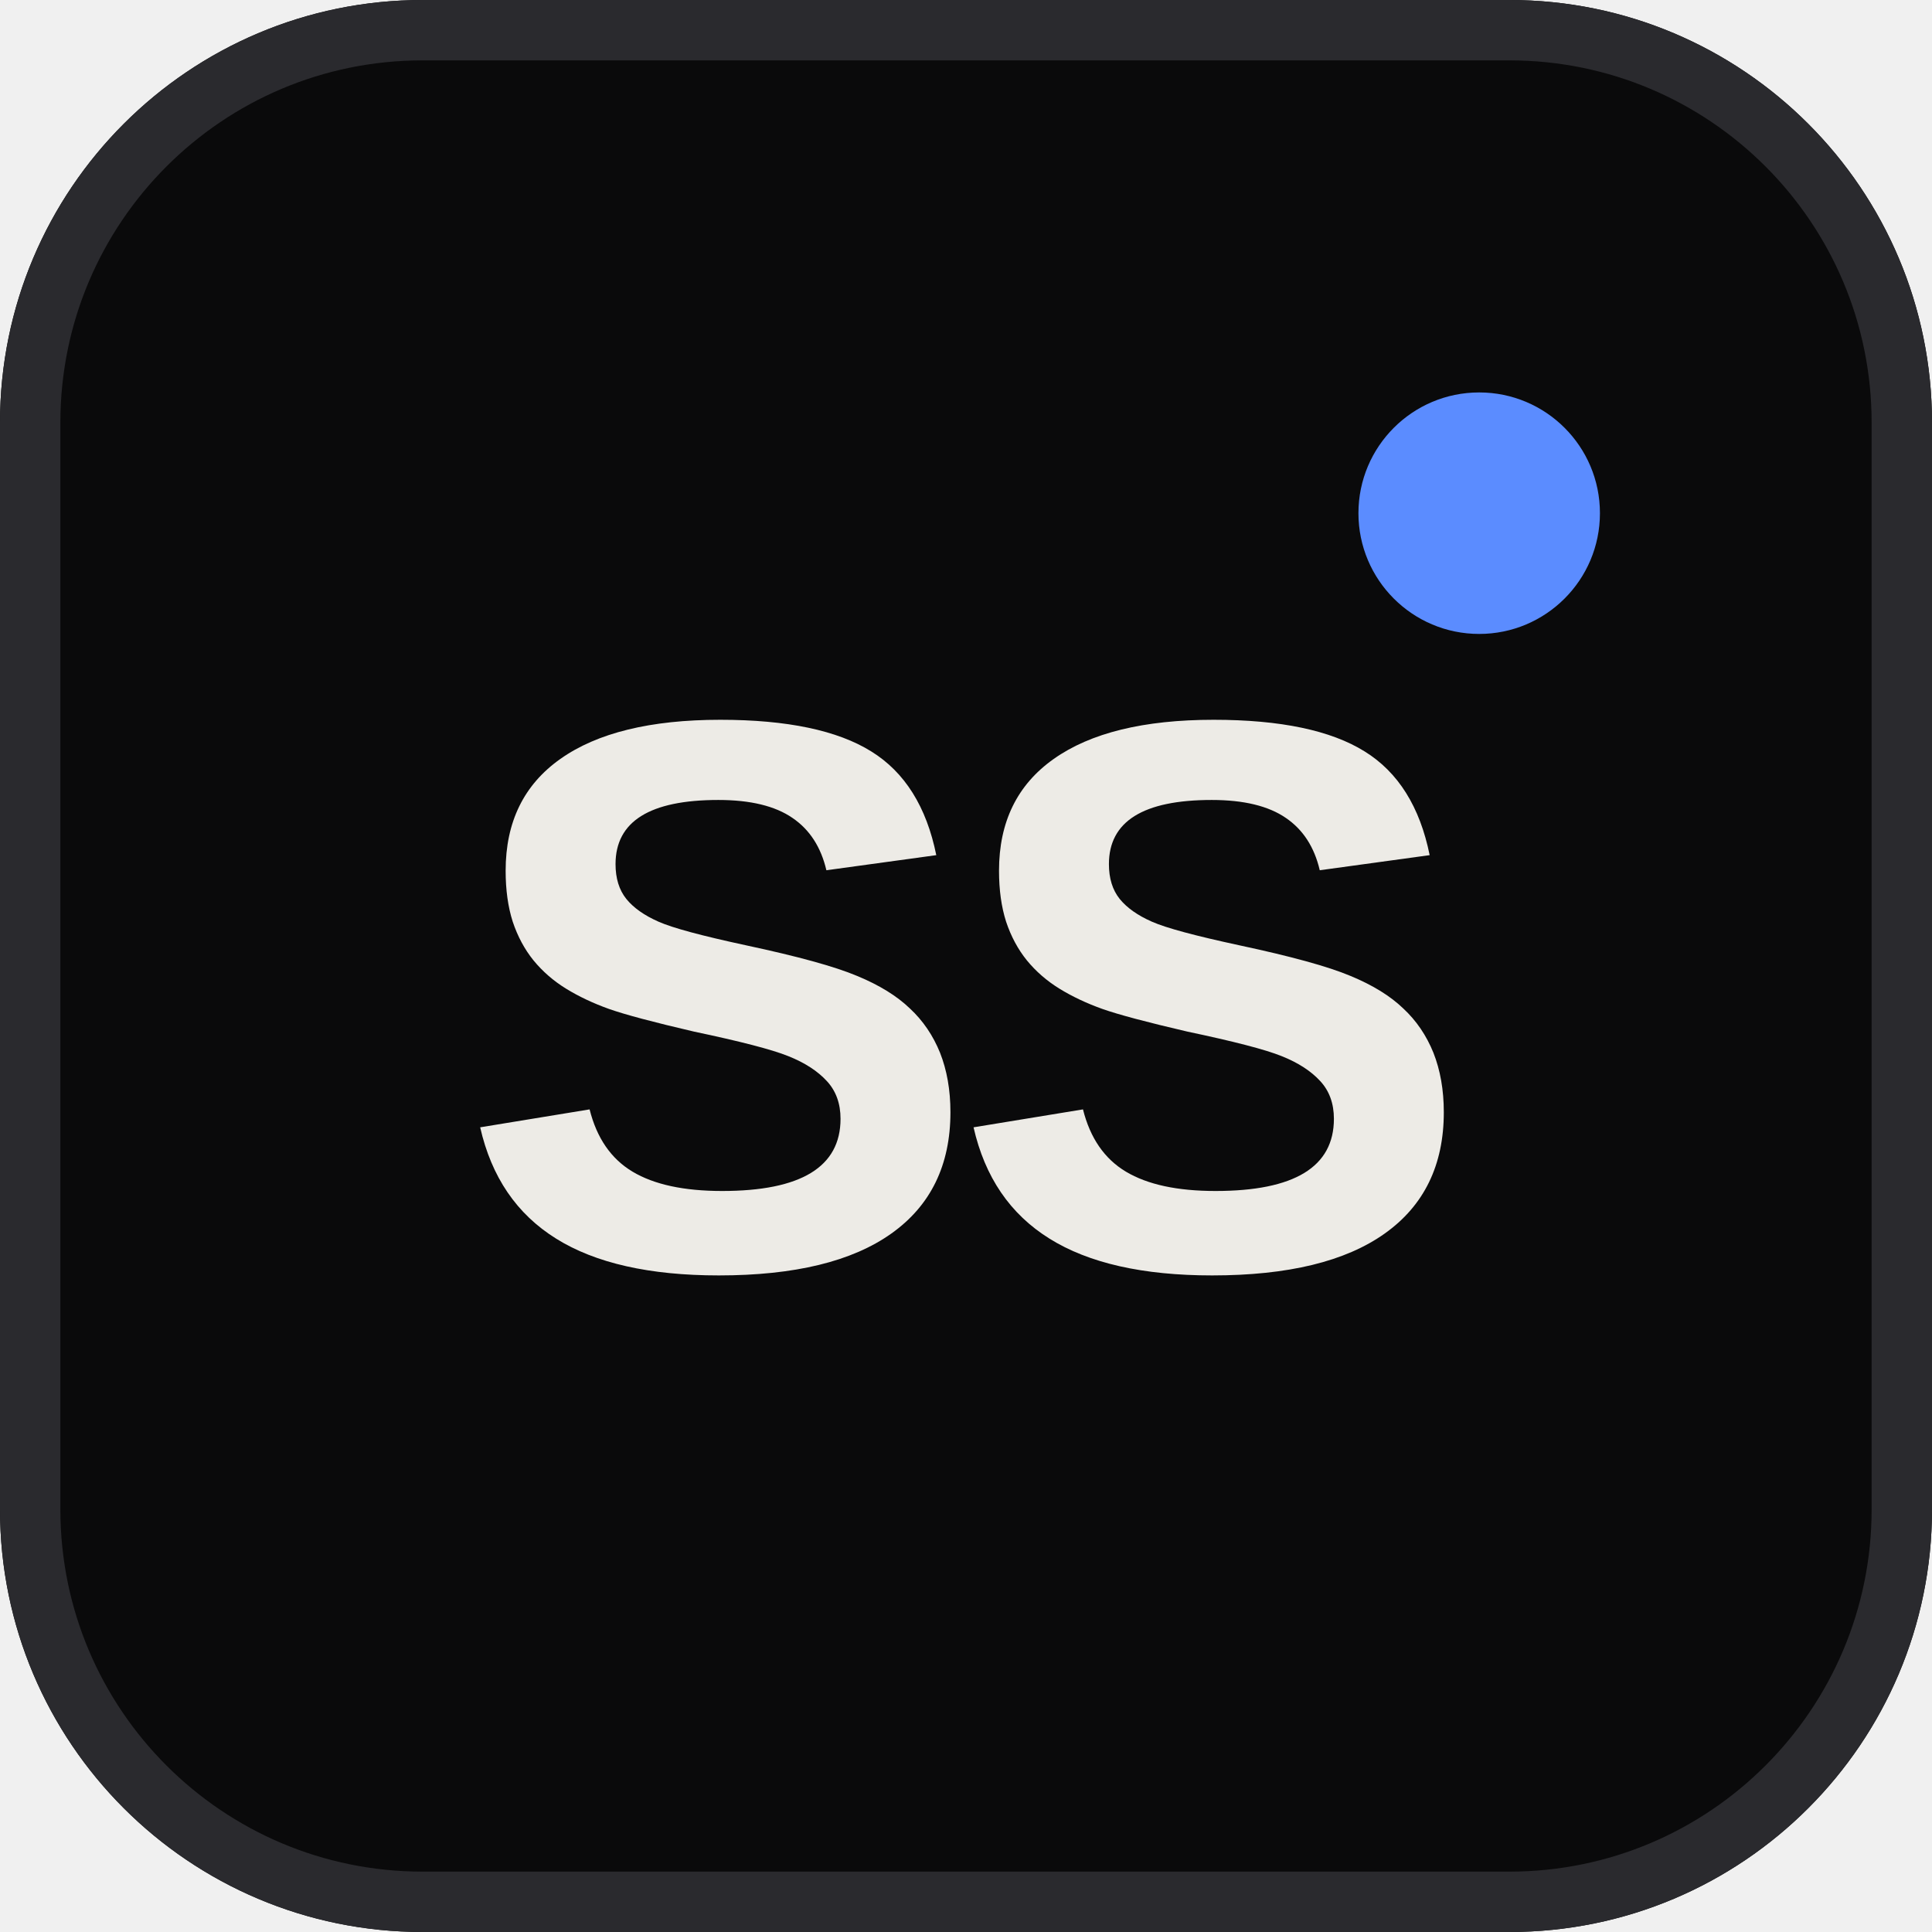
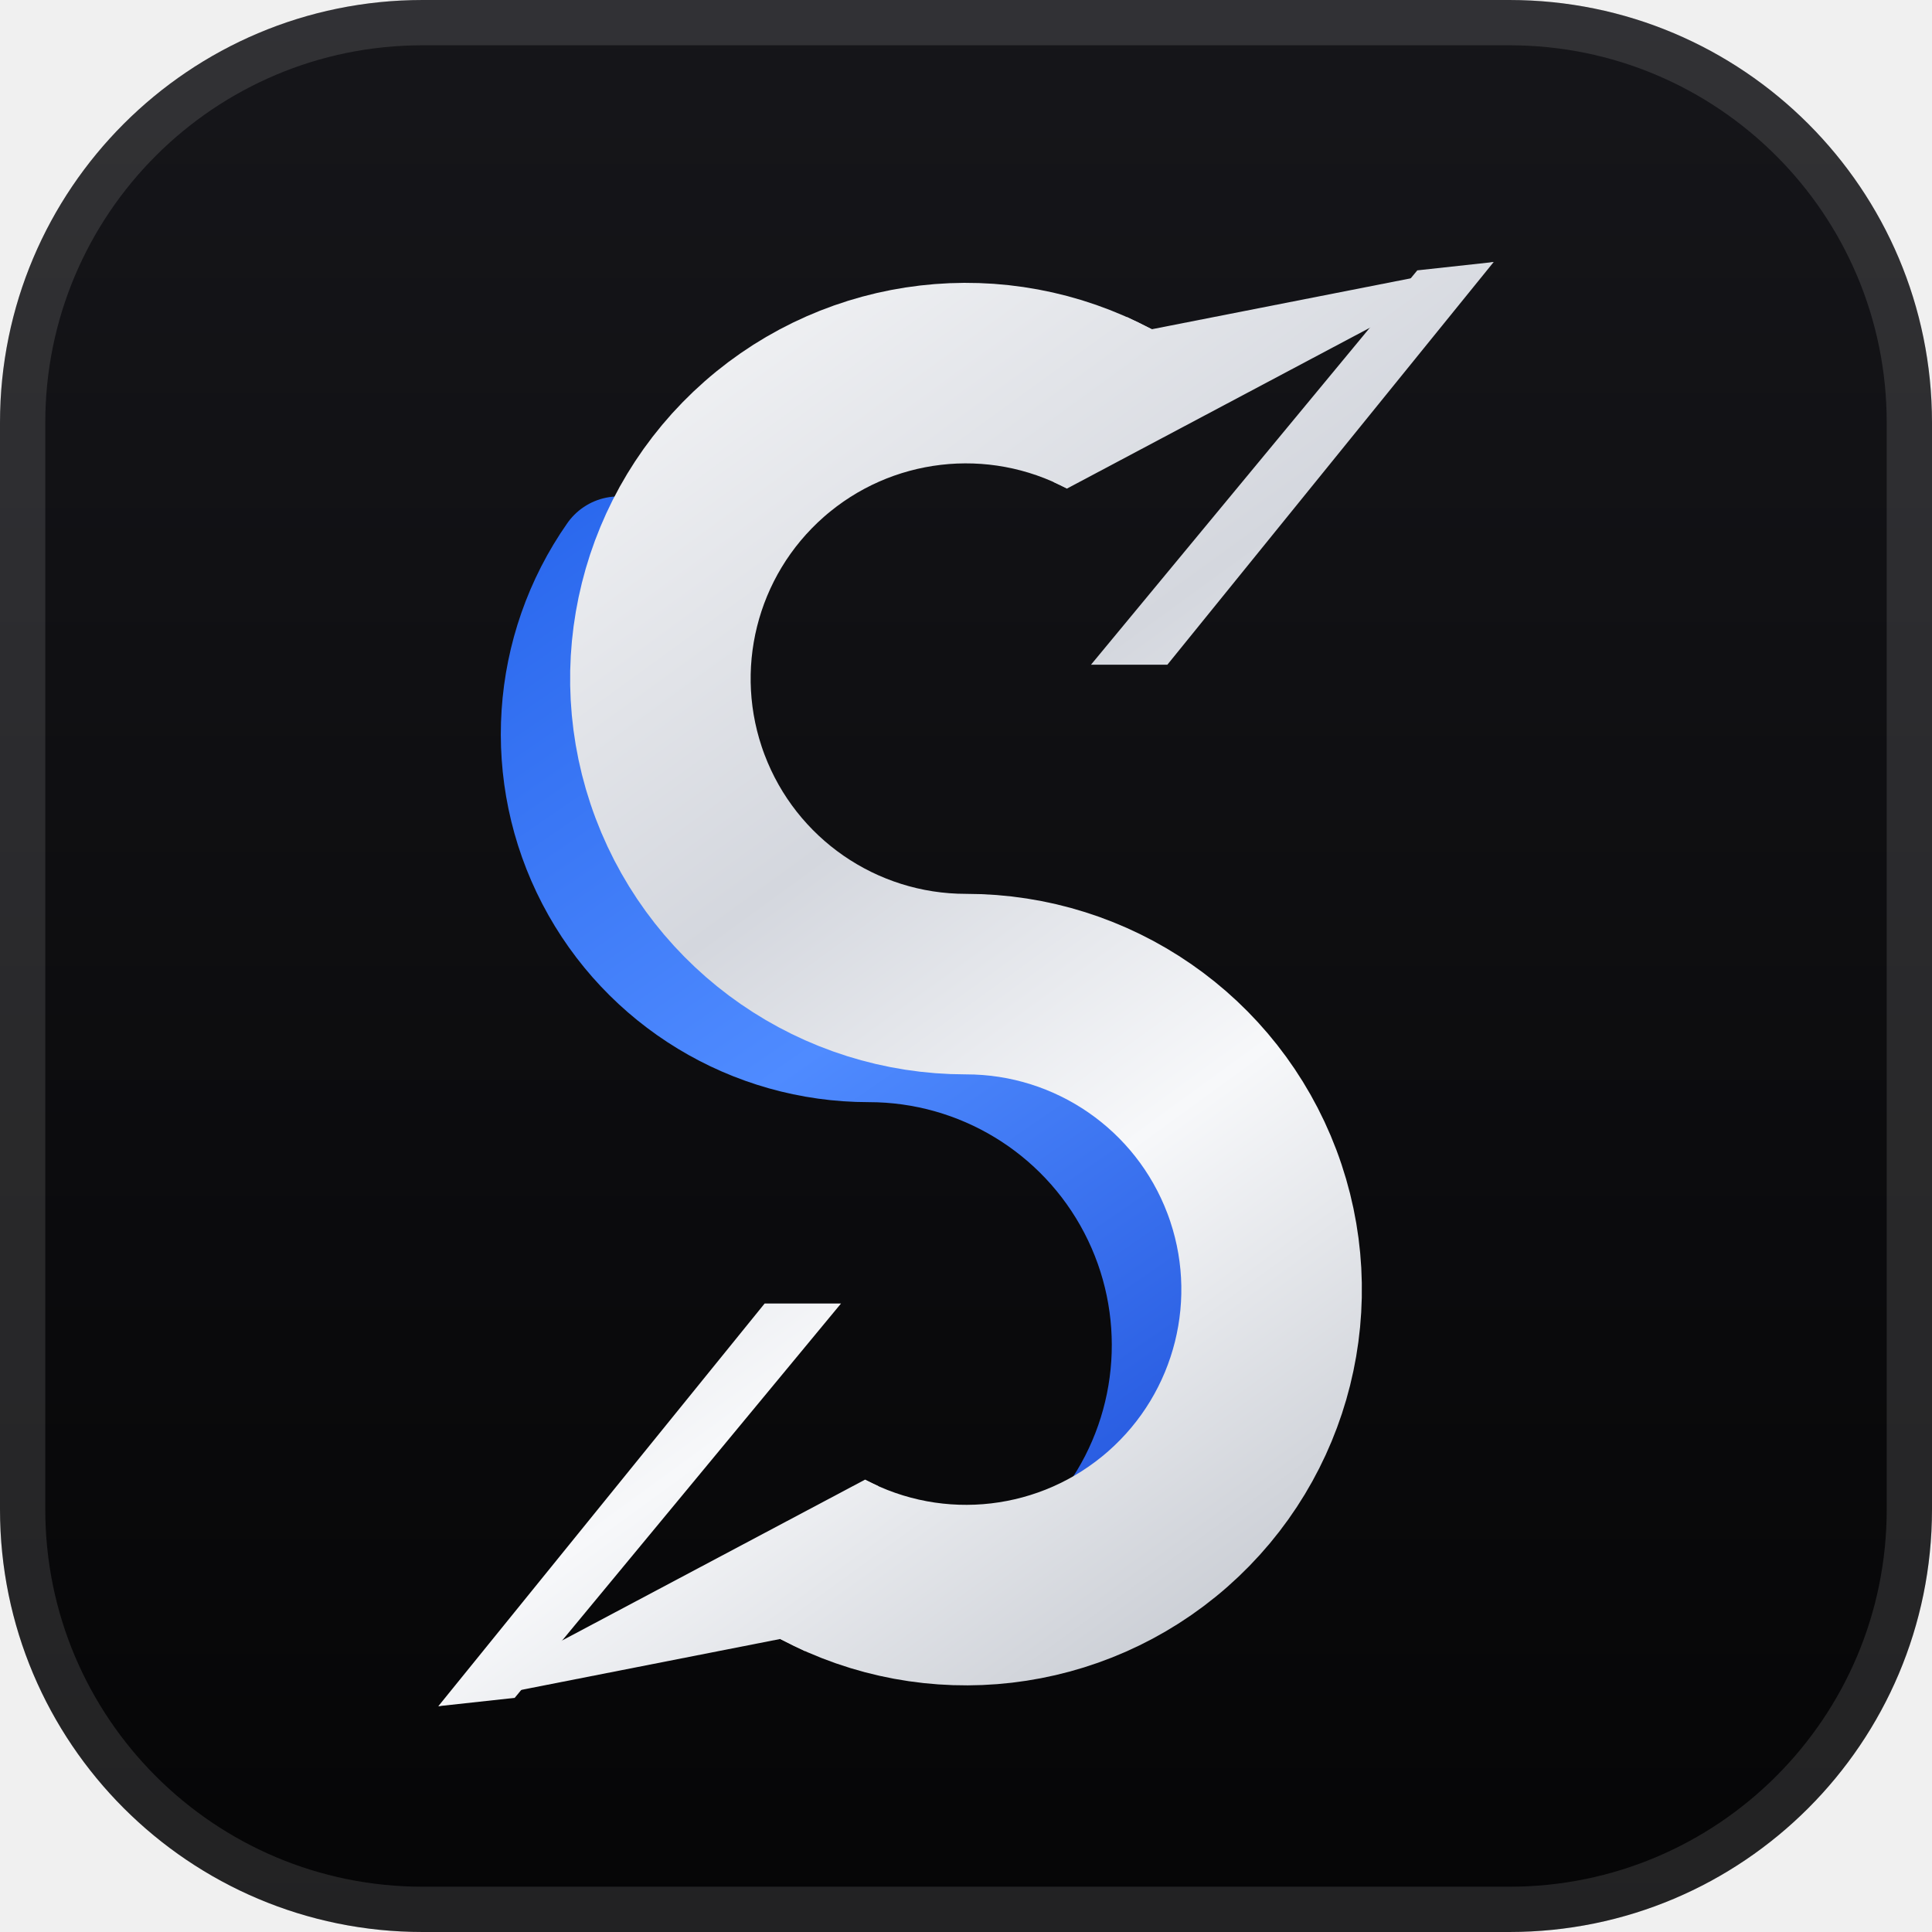
<svg xmlns="http://www.w3.org/2000/svg" viewBox="0 0 64 64">
-   <rect width="64" height="64" rx="14" fill="#0a0a0b" />
-   <rect x="1" y="1" width="62" height="62" rx="13" fill="none" stroke="#2a2a2e" stroke-width="2" />
-   <text x="32" y="42" text-anchor="middle" font-family="Space Grotesk, Arial, sans-serif" font-weight="700" font-size="26" fill="#edebe6" letter-spacing="-1">SS</text>
-   <circle cx="49" cy="17" r="4" fill="#5b8cff" />
+   <defs>
+     <linearGradient id="t" x1="0" y1="0" x2="0" y2="1">
+       <stop offset="0" stop-color="#16161a" />
+       <stop offset="1" stop-color="#050506" />
+     </linearGradient>
+     <linearGradient id="s" gradientUnits="userSpaceOnUse" x1="10" y1="5" x2="90" y2="115">
+       <stop offset="0" stop-color="#fff" />
+       <stop offset=".4" stop-color="#d4d7de" />
+       <stop offset=".62" stop-color="#f7f8fa" />
+       <stop offset="1" stop-color="#aeb3bd" />
+     </linearGradient>
+     <linearGradient id="b" gradientUnits="userSpaceOnUse" x1="20" y1="20" x2="75" y2="100">
+       <stop offset="0" stop-color="#2563eb" />
+       <stop offset=".5" stop-color="#4f8bff" />
+       <stop offset="1" stop-color="#1d4ed8" />
+     </linearGradient>
+   </defs>
+   <rect width="64" height="64" rx="14" fill="url(#t)" />
+   <rect x=".75" y=".75" width="62.5" height="62.5" rx="13.25" fill="none" stroke="#fff" stroke-opacity=".12" stroke-width="1.5" />
+   <g transform="translate(9 5) scale(.46)">
+     <g transform="translate(-7 4)">
+       <path d="M31.98 25.38A22 22 0 0 0 50 60a22 22 0 0 1 18.02 34.62" fill="none" stroke="url(#b)" stroke-width="9" stroke-linecap="round" />
+     </g>
+     <g fill="url(#s)">
+       <path d="M60.33 18.58A22 22 0 1 0 50 60A22 22 0 1 1 39.67 101.42" fill="none" stroke="url(#s)" stroke-width="13" />
+       <polygon points="61.59,11.96 63.38,12.84 88,8 57.28,24.31 56.3,23.84" />
+       <polygon points="88,8 82.5,8.6 59,37 64.5,37" />
+       <polygon points="38.41,108.04 36.62,107.16 12,112 42.72,95.69 43.7,96.16" />
+       <polygon points="12,112 17.5,111.4 41,83 35.5,83" />
+     </g>
+   </g>
</svg>
